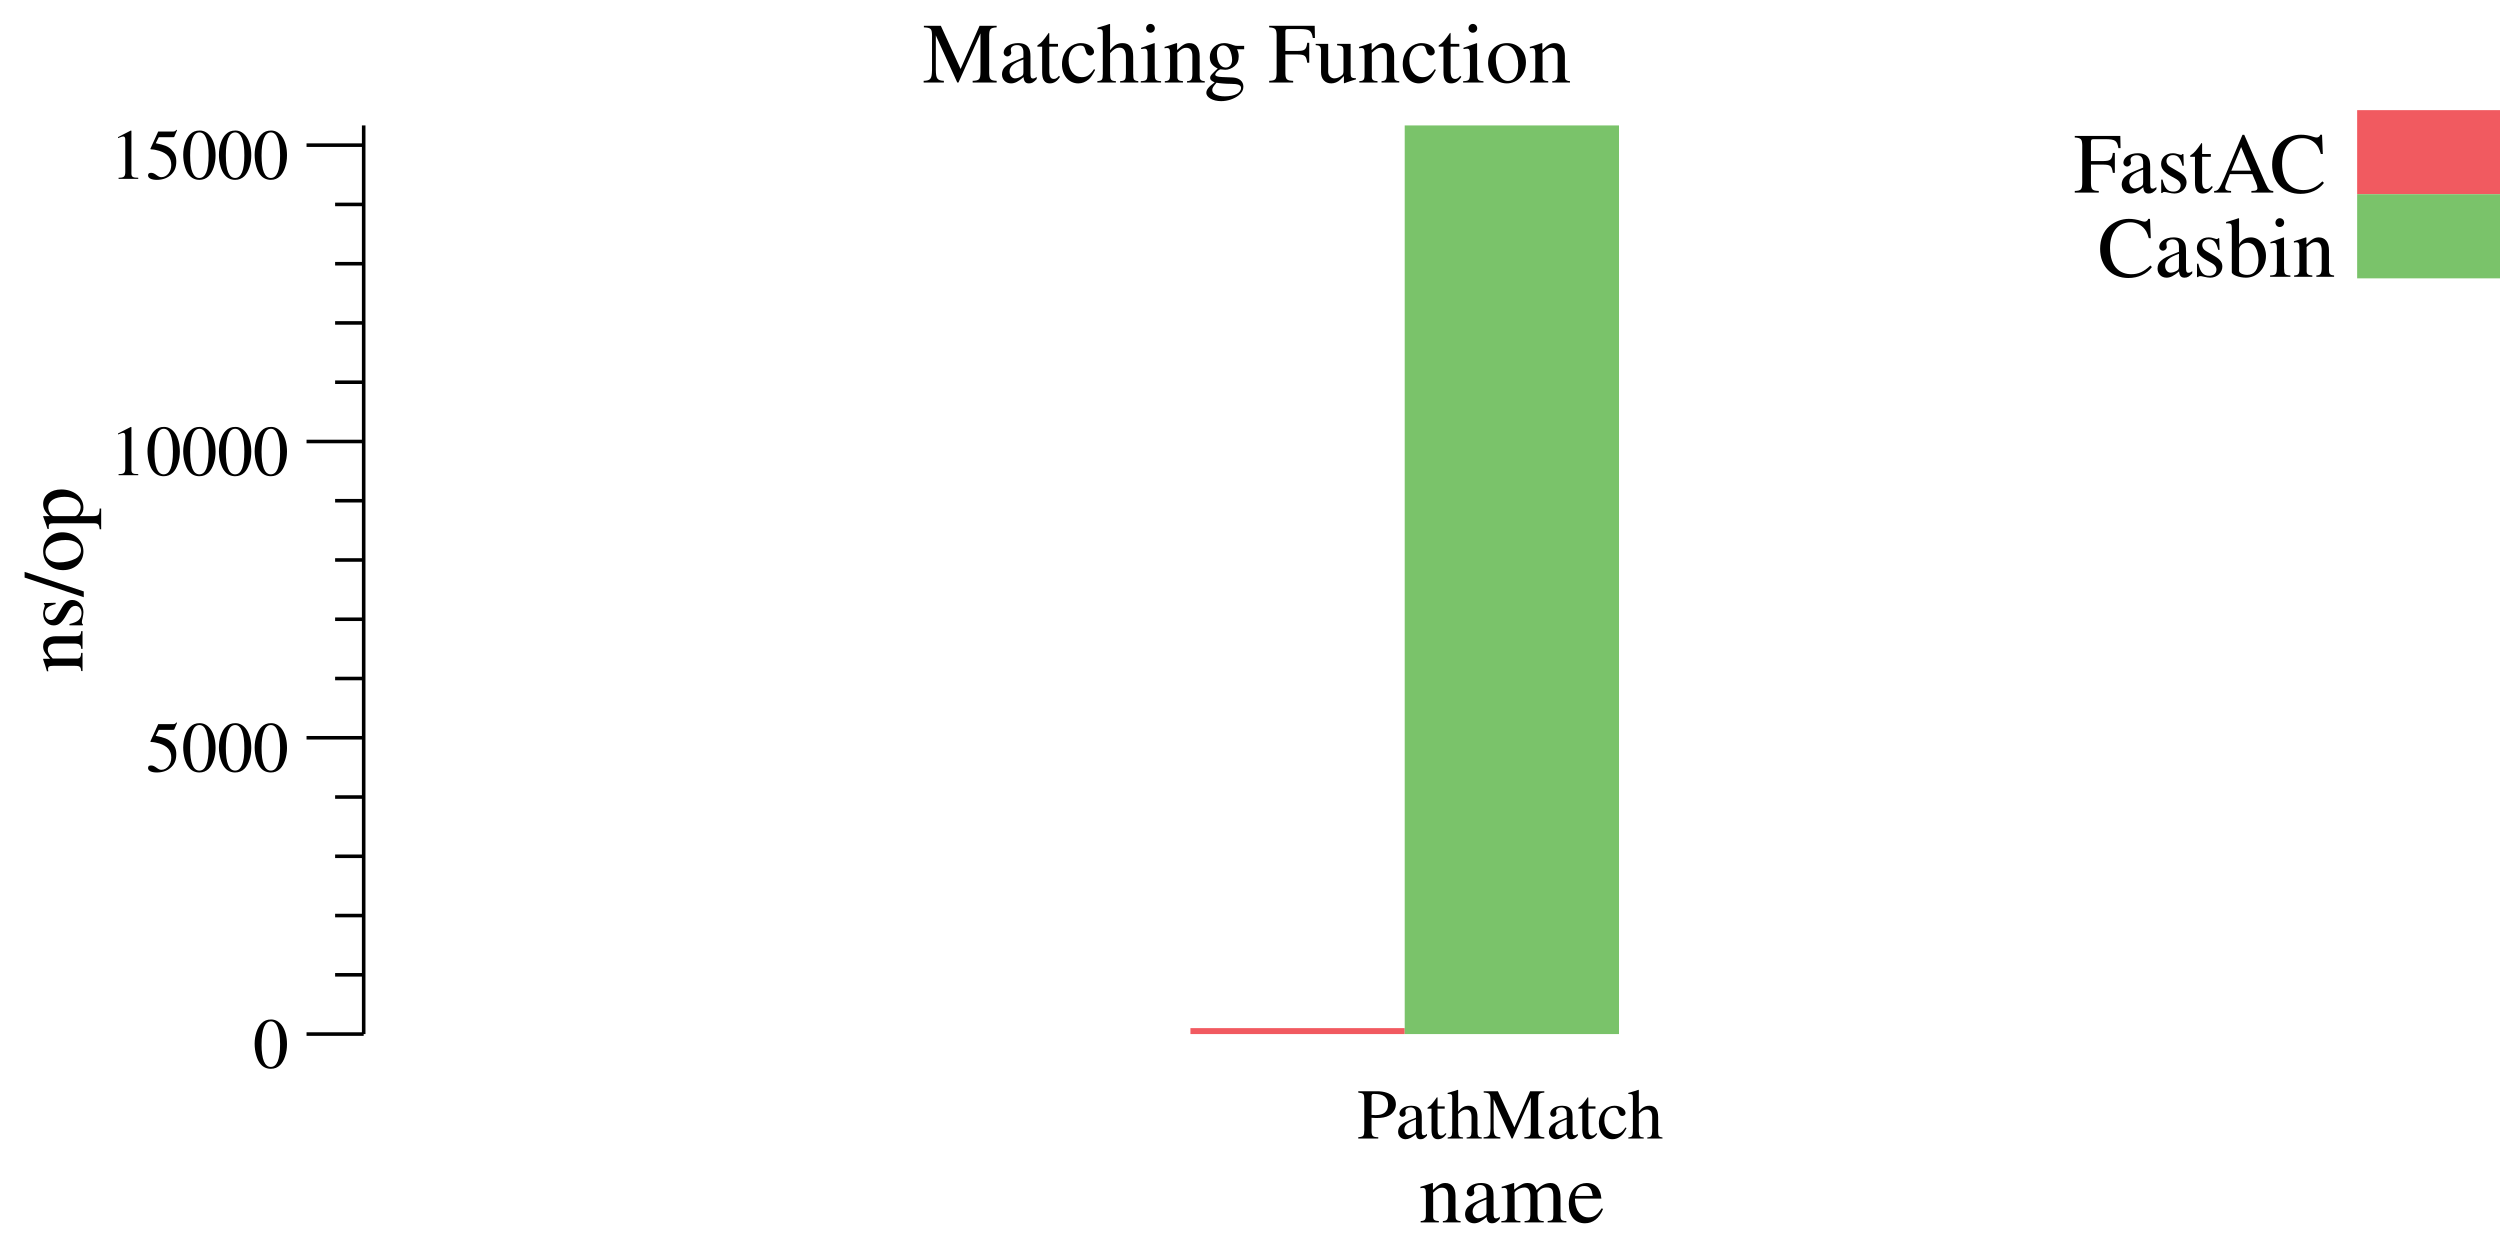
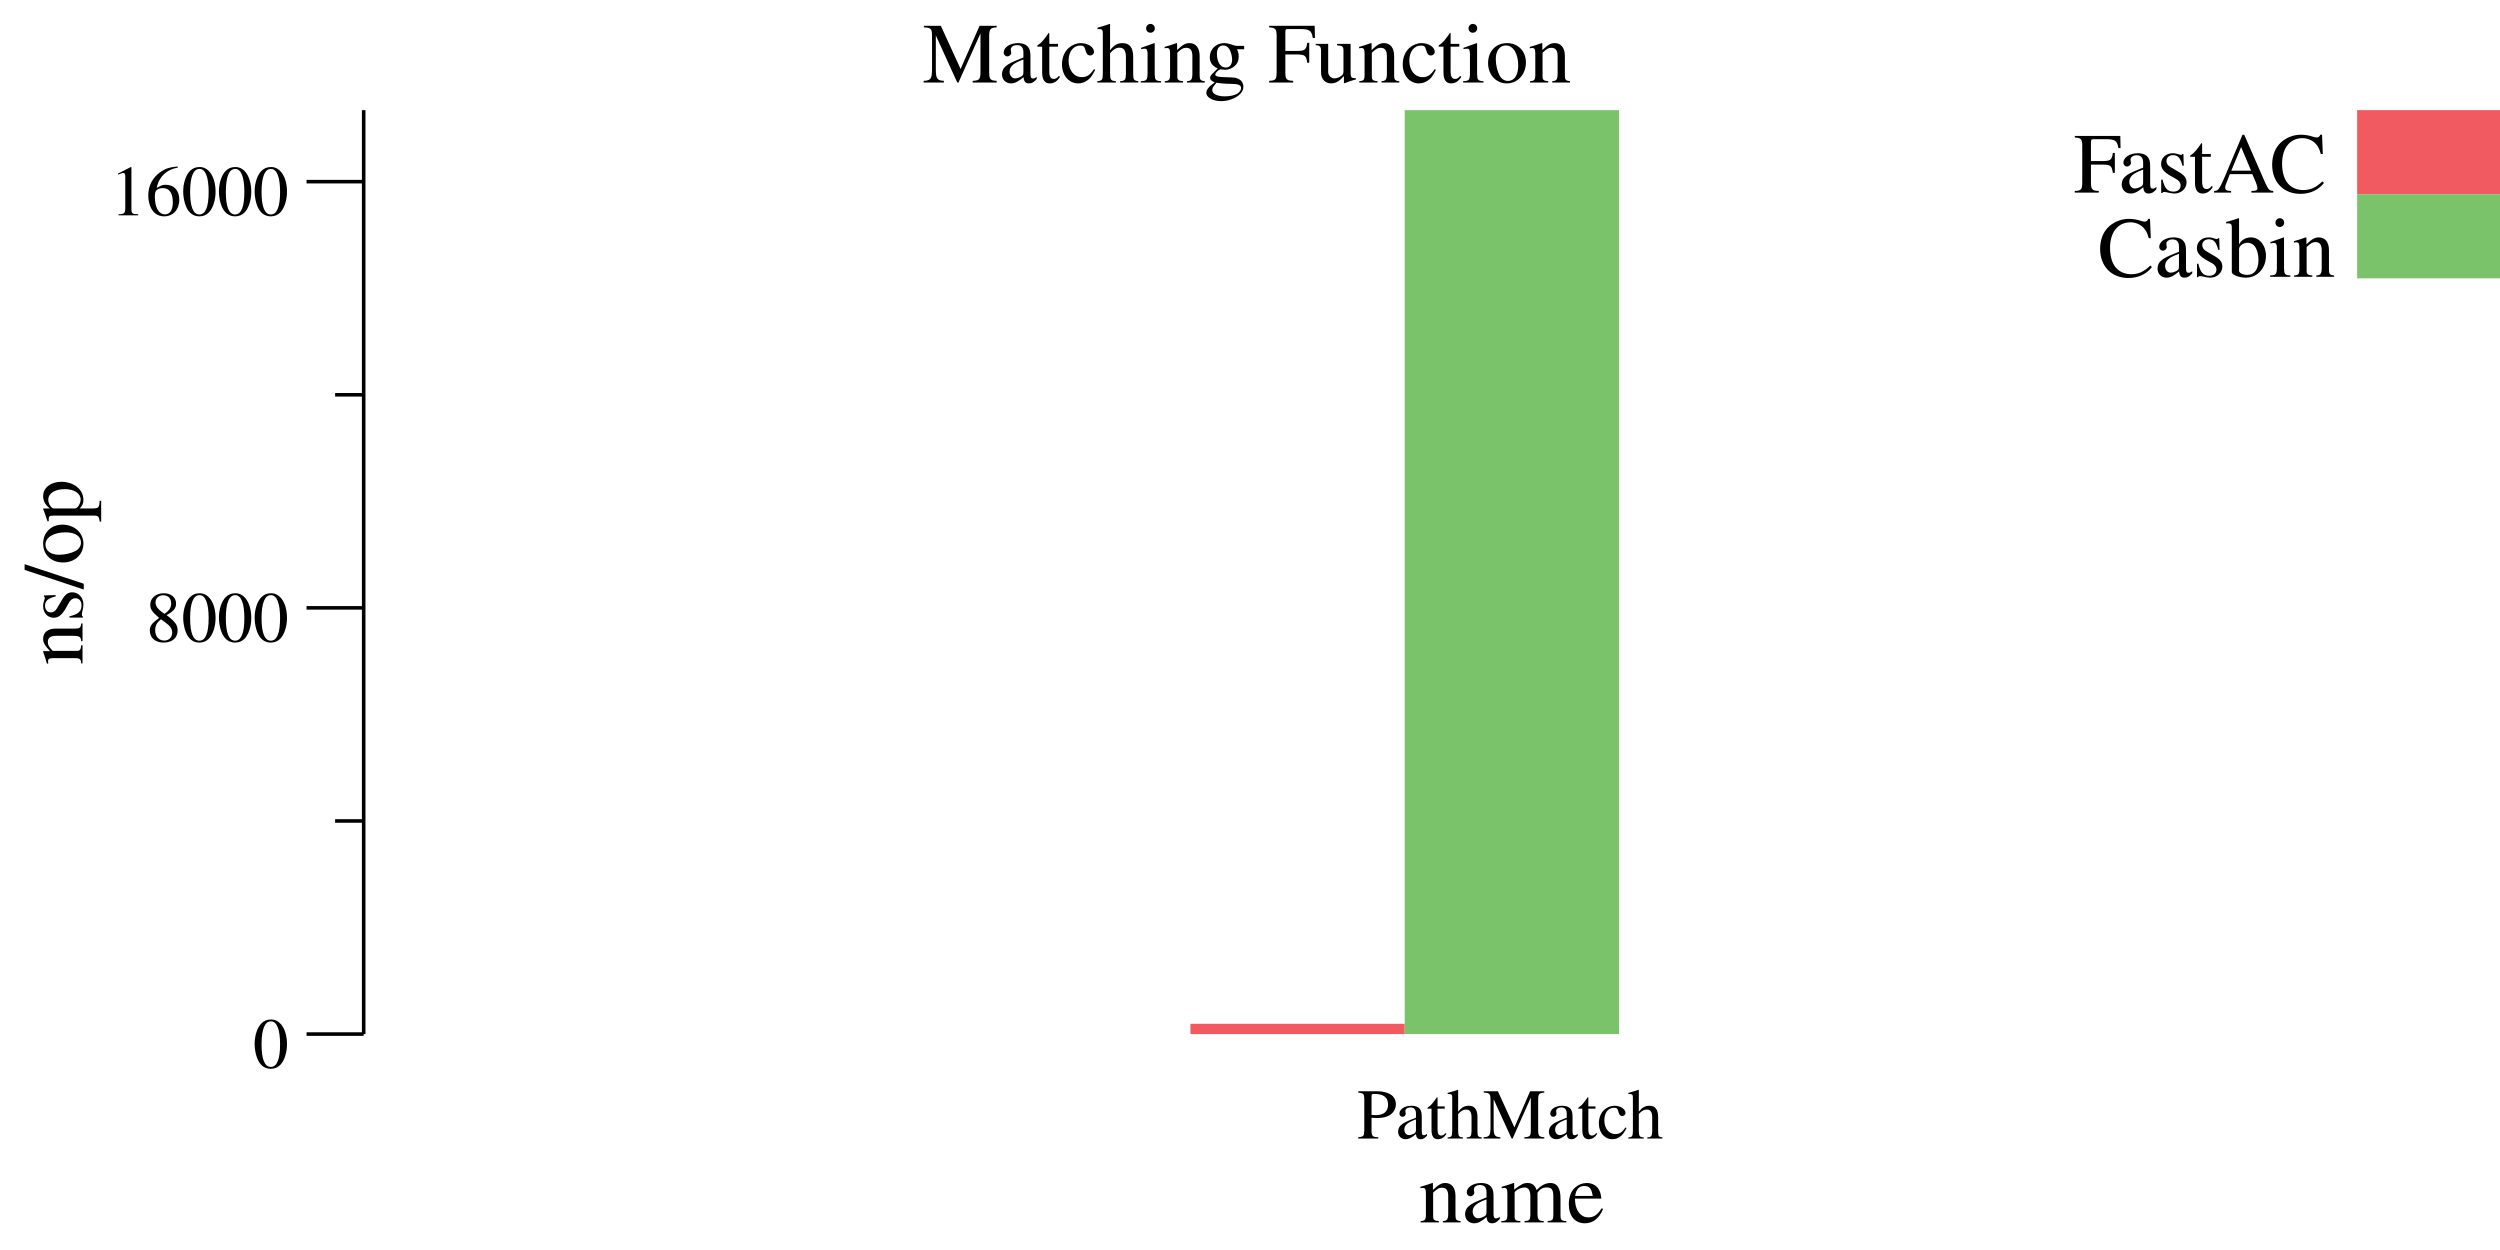
<svg xmlns="http://www.w3.org/2000/svg" width="350pt" height="175pt" viewBox="0 0 350 175">
  <g transform="scale(1, -1) translate(0, -175)">
    <path d="M0,0L350,0L350,175L0,175Z" style="fill:#FFFFFF" />
    <text x="129.17" y="-163.45" transform="scale(1, -1)" style="font-family:Times;font-weight:normal;font-style:normal;font-size:12px">Matching Function</text>
    <text x="198.67" y="-3.861" transform="scale(1, -1)" style="font-family:Times;font-weight:normal;font-style:normal;font-size:12px">name</text>
    <text x="190" y="-15.602" transform="scale(1, -1)" style="font-family:Times;font-weight:normal;font-style:normal;font-size:10px">PathMatch</text>
    <g transform="rotate(90)">
-       <text x="80.833" y="11.555" transform="scale(1, -1)" style="font-family:Times;font-weight:normal;font-style:normal;font-size:12px">ns/op</text>
+       <text x="81.905" y="11.555" transform="scale(1, -1)" style="font-family:Times;font-weight:normal;font-style:normal;font-size:12px">ns/op</text>
    </g>
    <text x="35.416" y="-25.509" transform="scale(1, -1)" style="font-family:Times;font-weight:normal;font-style:normal;font-size:10px">0</text>
-     <text x="20.416" y="-66.991" transform="scale(1, -1)" style="font-family:Times;font-weight:normal;font-style:normal;font-size:10px">5000</text>
-     <text x="15.416" y="-108.47" transform="scale(1, -1)" style="font-family:Times;font-weight:normal;font-style:normal;font-size:10px">10000</text>
-     <text x="15.416" y="-149.96" transform="scale(1, -1)" style="font-family:Times;font-weight:normal;font-style:normal;font-size:10px">15000</text>
+     <text x="20.416" y="-85.177" transform="scale(1, -1)" style="font-family:Times;font-weight:normal;font-style:normal;font-size:10px">8000</text>
+     <text x="15.416" y="-144.85" transform="scale(1, -1)" style="font-family:Times;font-weight:normal;font-style:normal;font-size:10px">16000</text>
    <path d="M42.916,30.23L50.916,30.23" style="fill:none;stroke:#000000;stroke-width:0.5" />
-     <path d="M42.916,71.713L50.916,71.713" style="fill:none;stroke:#000000;stroke-width:0.5" />
-     <path d="M42.916,113.19L50.916,113.19" style="fill:none;stroke:#000000;stroke-width:0.5" />
-     <path d="M42.916,154.68L50.916,154.68" style="fill:none;stroke:#000000;stroke-width:0.5" />
-     <path d="M46.916,38.527L50.916,38.527" style="fill:none;stroke:#000000;stroke-width:0.5" />
-     <path d="M46.916,46.823L50.916,46.823" style="fill:none;stroke:#000000;stroke-width:0.5" />
-     <path d="M46.916,55.12L50.916,55.12" style="fill:none;stroke:#000000;stroke-width:0.5" />
-     <path d="M46.916,63.416L50.916,63.416" style="fill:none;stroke:#000000;stroke-width:0.5" />
-     <path d="M46.916,80.009L50.916,80.009" style="fill:none;stroke:#000000;stroke-width:0.5" />
-     <path d="M46.916,88.305L50.916,88.305" style="fill:none;stroke:#000000;stroke-width:0.5" />
-     <path d="M46.916,96.602L50.916,96.602" style="fill:none;stroke:#000000;stroke-width:0.5" />
-     <path d="M46.916,104.9L50.916,104.9" style="fill:none;stroke:#000000;stroke-width:0.5" />
-     <path d="M46.916,121.49L50.916,121.49" style="fill:none;stroke:#000000;stroke-width:0.5" />
-     <path d="M46.916,129.79L50.916,129.79" style="fill:none;stroke:#000000;stroke-width:0.5" />
-     <path d="M46.916,138.08L50.916,138.08" style="fill:none;stroke:#000000;stroke-width:0.5" />
-     <path d="M46.916,146.38L50.916,146.38" style="fill:none;stroke:#000000;stroke-width:0.5" />
-     <path d="M50.916,30.23L50.916,157.44" style="fill:none;stroke:#000000;stroke-width:0.5" />
-     <path d="M166.66,30.23L166.66,31.063L196.66,31.063L196.66,30.23Z" style="fill:#F15A60" />
-     <path d="M196.66,30.23L196.66,157.44L226.66,157.44L226.66,30.23Z" style="fill:#7AC36A" />
+     <path d="M42.916,89.899L50.916,89.899" style="fill:none;stroke:#000000;stroke-width:0.5" />
+     <path d="M42.916,149.57L50.916,149.57" style="fill:none;stroke:#000000;stroke-width:0.5" />
+     <path d="M46.916,60.065L50.916,60.065" style="fill:none;stroke:#000000;stroke-width:0.5" />
+     <path d="M46.916,119.73L50.916,119.73" style="fill:none;stroke:#000000;stroke-width:0.5" />
+     <path d="M50.916,30.23L50.916,159.58" style="fill:none;stroke:#000000;stroke-width:0.5" />
+     <path d="M166.66,30.23L166.66,31.665L196.66,31.665L196.66,30.23Z" style="fill:#F15A60" />
+     <path d="M196.66,30.23L196.66,159.58L226.66,159.58L226.66,30.23Z" style="fill:#7AC36A" />
    <path d="M330,147.81L330,159.58L350,159.58L350,147.81Z" style="fill:#F15A60" />
    <text x="290.33" y="-148.03" transform="scale(1, -1)" style="font-family:Times;font-weight:normal;font-style:normal;font-size:12px">FastAC</text>
    <path d="M330,136.03L330,147.81L350,147.81L350,136.03Z" style="fill:#7AC36A" />
    <text x="293.67" y="-136.25" transform="scale(1, -1)" style="font-family:Times;font-weight:normal;font-style:normal;font-size:12px">Casbin</text>
  </g>
</svg>
